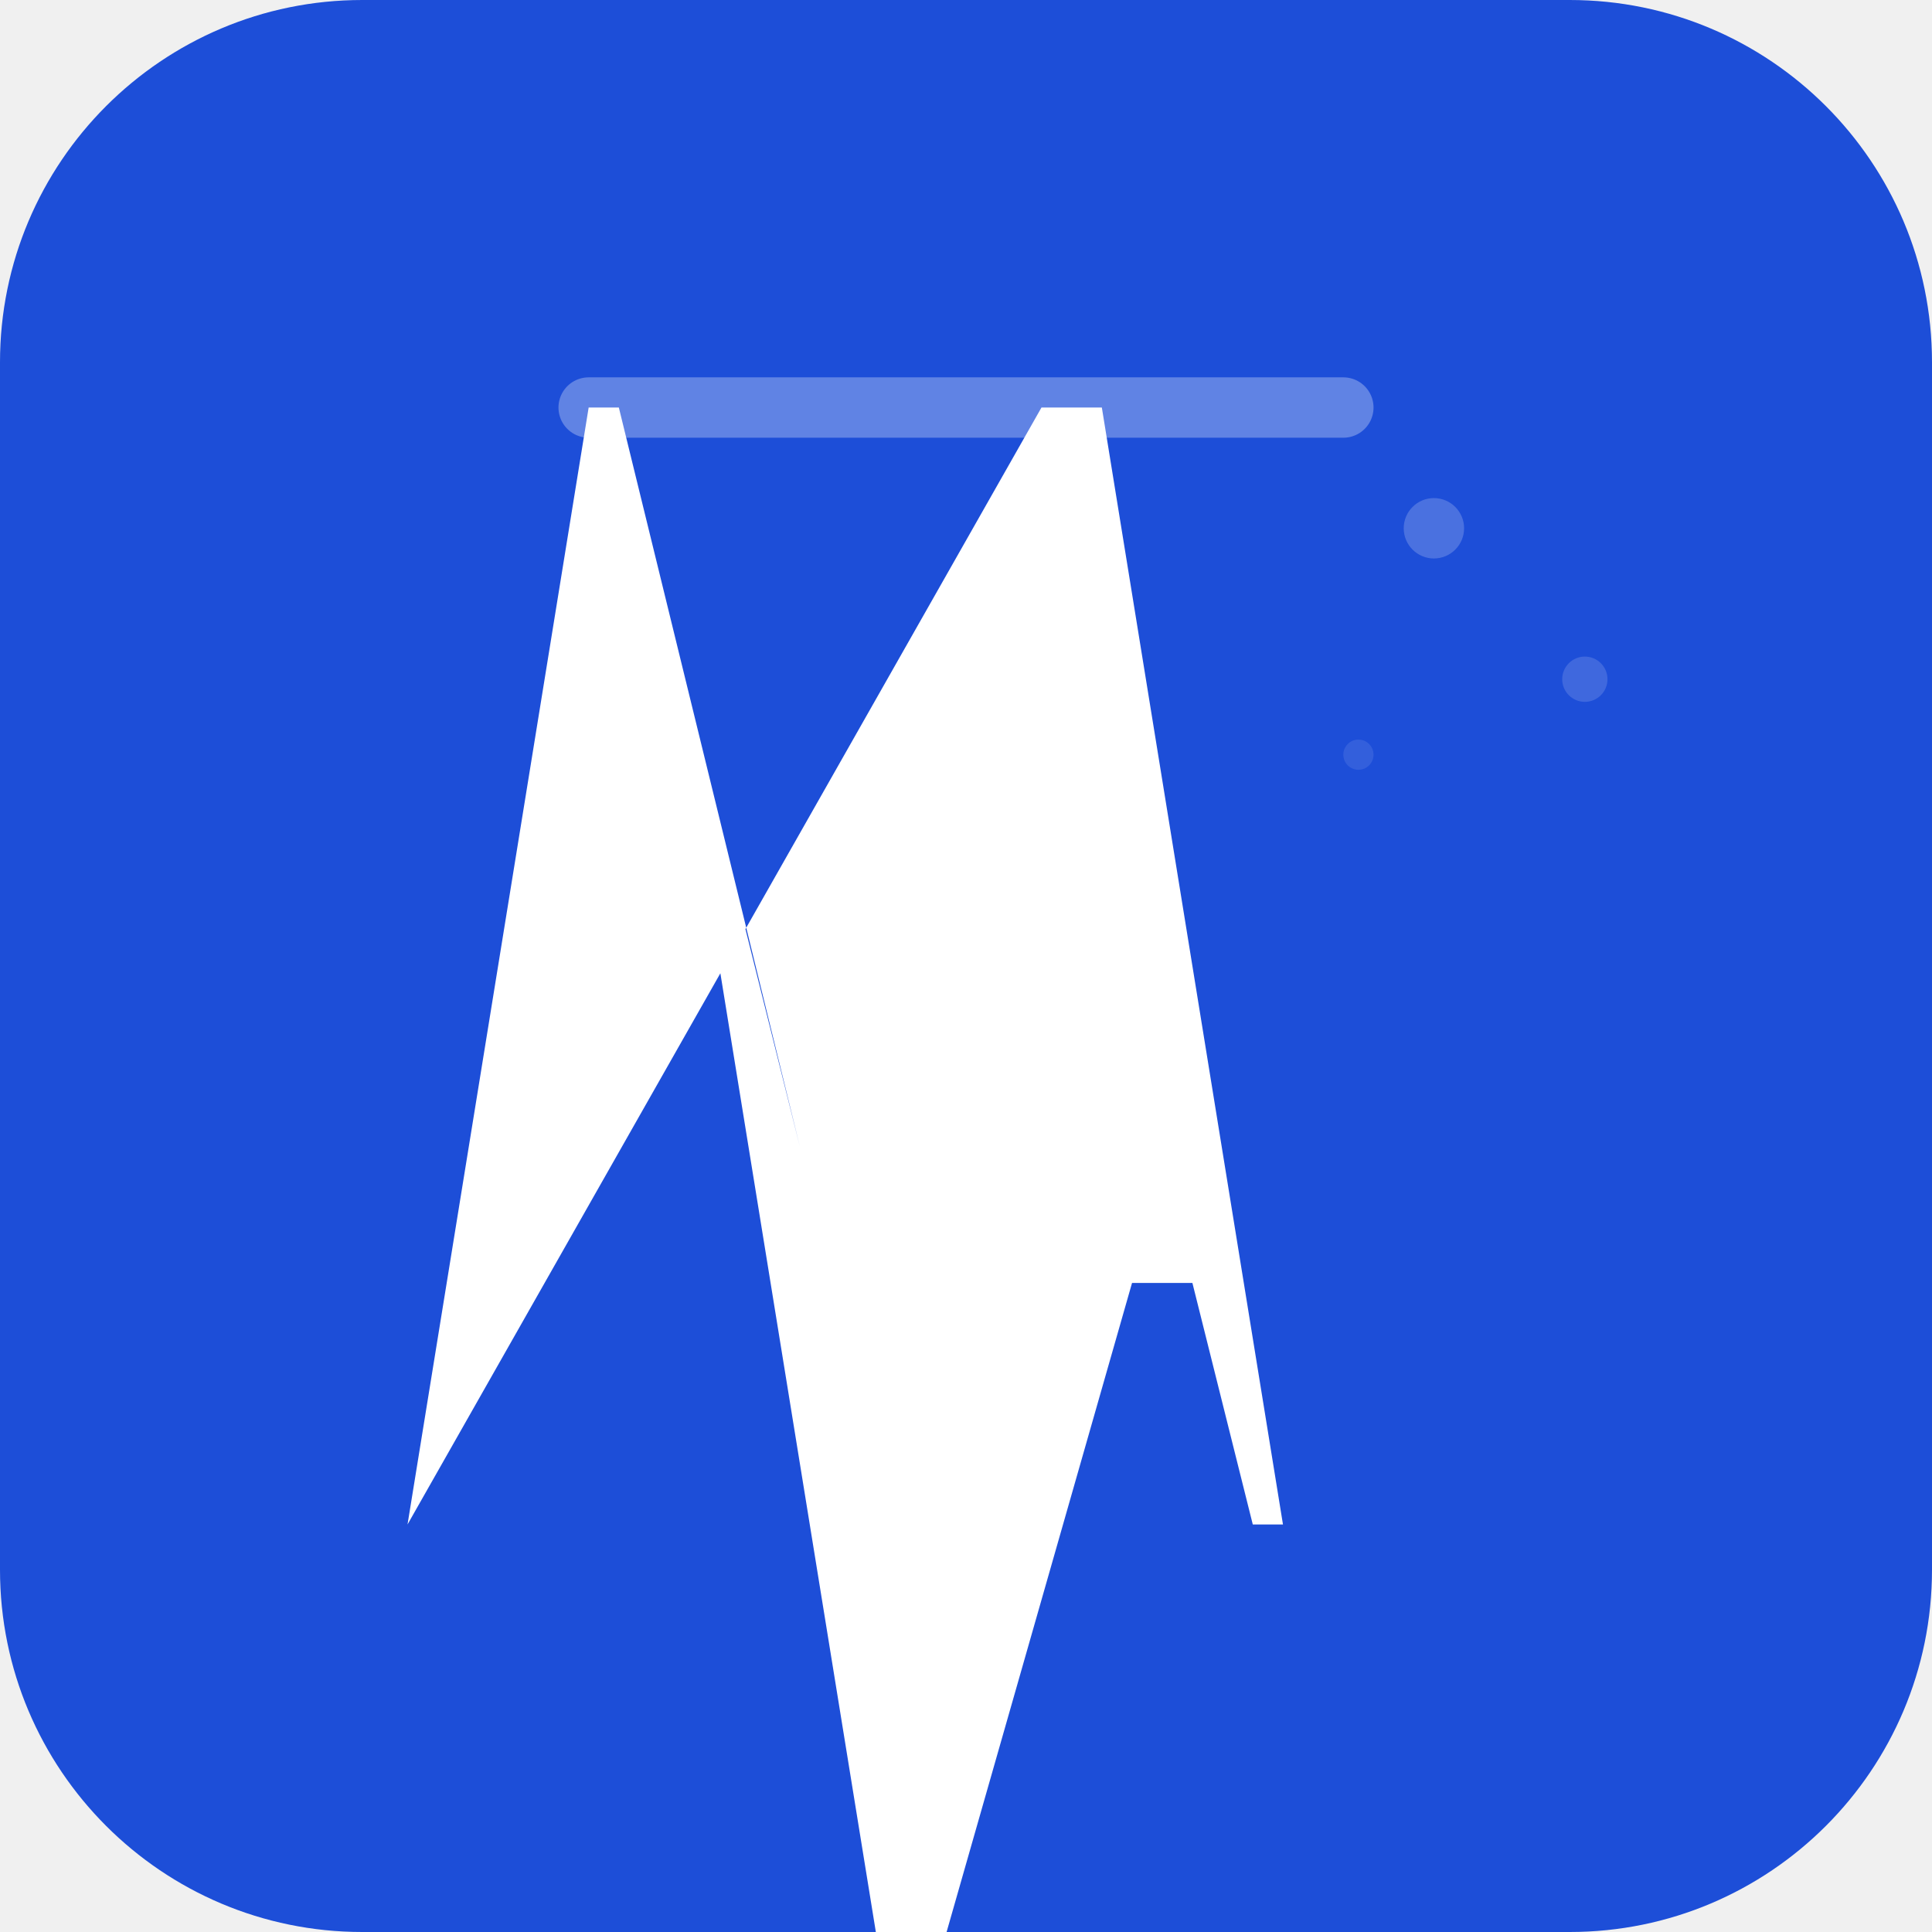
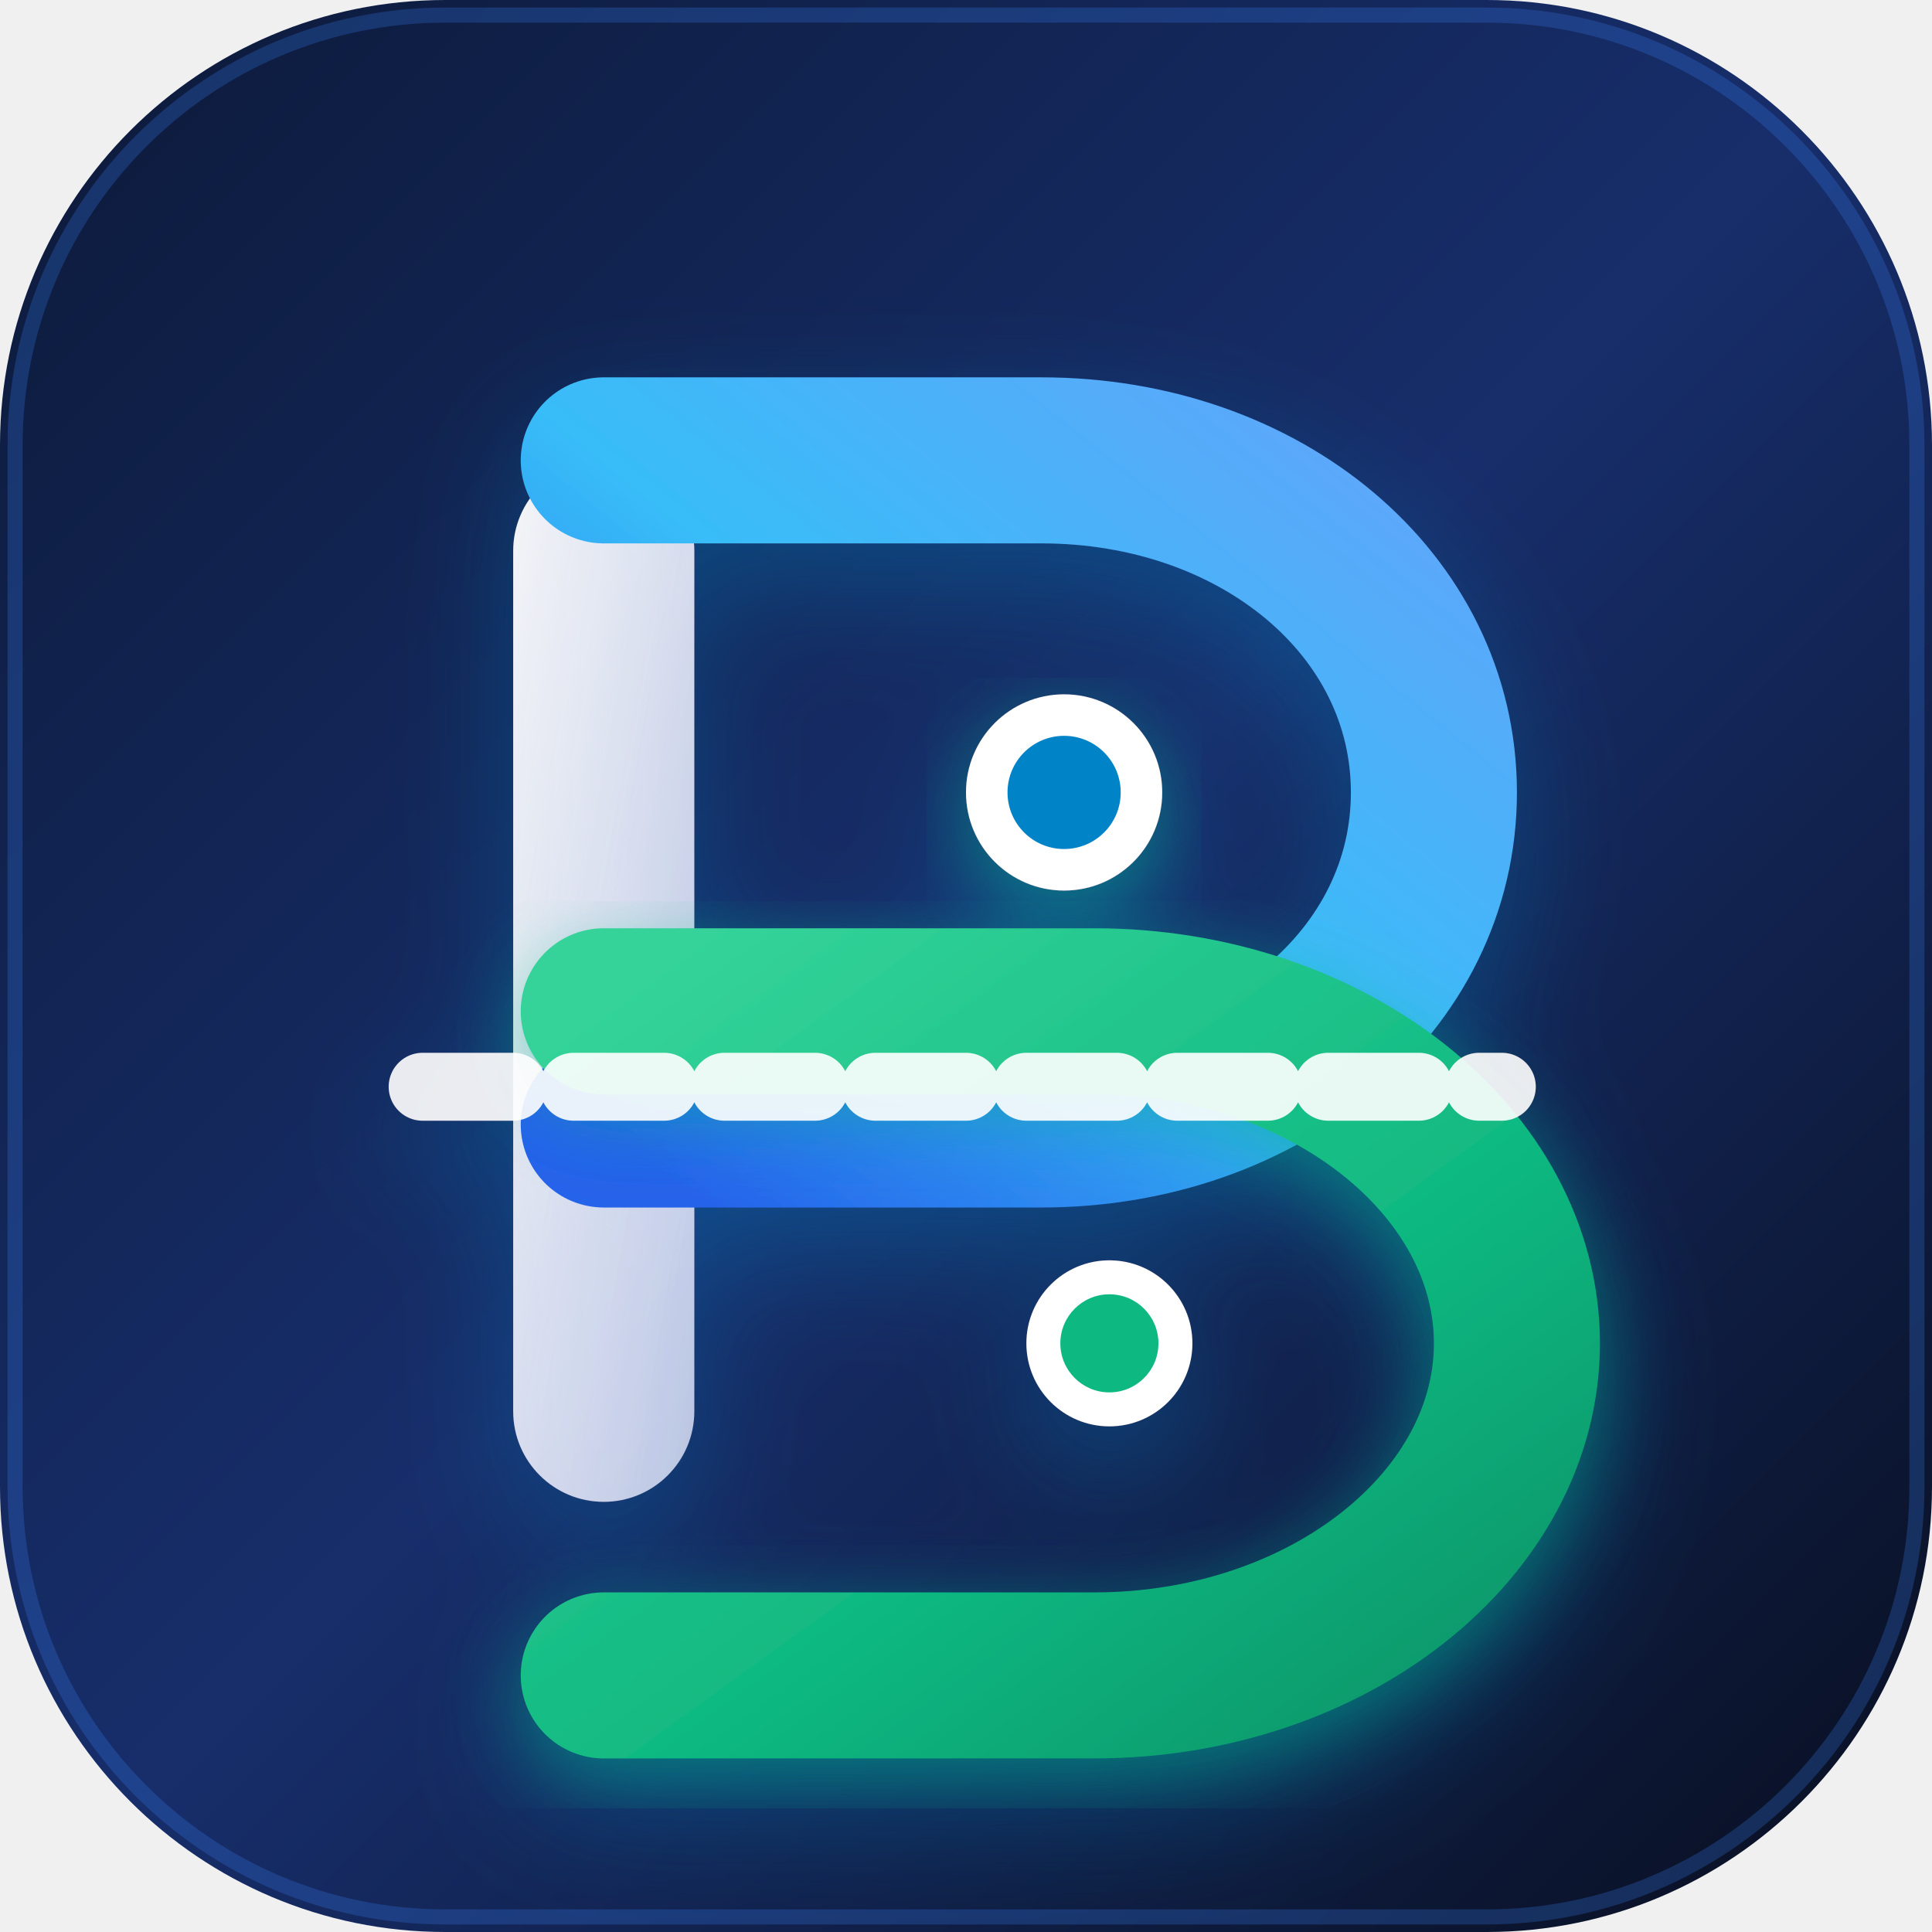
<svg xmlns="http://www.w3.org/2000/svg" viewBox="0 0 512 512" width="512" height="512">
-   <rect width="512" height="512" rx="96" fill="#1d4ed8" />
-   <path d="M108 404L156 108h8L212 304h16l56-196h8l48 296h-8l-16-64h-16l-56 196h-8l-48-296h8l16 64h16l56-196h-8z" fill="white" />
-   <path d="M156 108h200" stroke="white" stroke-width="16" stroke-linecap="round" opacity="0.3" />
-   <circle cx="380" cy="140" r="8" fill="white" opacity="0.2" />
-   <circle cx="420" cy="180" r="6" fill="white" opacity="0.15" />
-   <circle cx="360" cy="200" r="4" fill="white" opacity="0.1" />
+   <defs>
+     <linearGradient id="bscBg" x1="0%" y1="0%" x2="100%" y2="100%">
+       <stop offset="0%" stop-color="#0c1938" />
+       <stop offset="50%" stop-color="#172e6b" />
+       <stop offset="100%" stop-color="#080e1e" />
+     </linearGradient>
+     <linearGradient id="fiberPrimary" x1="0%" y1="100%" x2="100%" y2="0%">
+       <stop offset="0%" stop-color="#2563eb" />
+       <stop offset="50%" stop-color="#38bdf8" />
+       <stop offset="100%" stop-color="#60a5fa" />
+     </linearGradient>
+     <linearGradient id="fiberAccent" x1="0%" y1="0%" x2="100%" y2="100%">
+       <stop offset="0%" stop-color="#34d399" />
+       <stop offset="60%" stop-color="#10b981" />
+       <stop offset="100%" stop-color="#059669" />
+     </linearGradient>
+     <linearGradient id="fiberWhite" x1="0%" y1="0%" x2="100%" y2="100%">
+       <stop offset="0%" stop-color="#ffffff" stop-opacity="0.95" />
+       <stop offset="100%" stop-color="#e0e7ff" stop-opacity="0.8" />
+     </linearGradient>
+     <filter id="softGlow" x="-20%" y="-20%" width="140%" height="140%">
+       <feDropShadow dx="0" dy="12" stdDeviation="16" flood-color="#0284c7" flood-opacity="0.35" />
+     </filter>
+     <filter id="emeraldGlow" x="-20%" y="-20%" width="140%" height="140%">
+       <feDropShadow dx="0" dy="6" stdDeviation="10" flood-color="#10b981" flood-opacity="0.45" />
+     </filter>
+   </defs>
+   <rect width="512" height="512" rx="118" fill="url(#bscBg)" />
+   <rect x="4" y="4" width="504" height="504" rx="114" fill="none" stroke="#3b82f6" stroke-opacity="0.25" stroke-width="4" />
+   <g filter="url(#softGlow)" transform="translate(0, 4)">
+     <rect x="136" y="118" width="48" height="276" rx="24" fill="url(#fiberWhite)" />
+     <path d="M160 118 H276 C334 118 380 156 380 206 C380 256 334 294 276 294 H160" fill="none" stroke="url(#fiberPrimary)" stroke-width="44" stroke-linecap="round" stroke-linejoin="round" />
+     <path d="M160 264 H290 C352 264 402 304 402 352 C402 400 352 440 290 440 H160" fill="none" stroke="url(#fiberAccent)" stroke-width="44" stroke-linecap="round" stroke-linejoin="round" filter="url(#emeraldGlow)" />
+     <path d="M112 284 C190 284 320 284 398 284" fill="none" stroke="#ffffff" stroke-width="18" stroke-linecap="round" stroke-dasharray="24 16" opacity="0.9" />
+     <circle cx="282" cy="206" r="26" fill="#ffffff" filter="url(#emeraldGlow)" />
+     <circle cx="282" cy="206" r="15" fill="#0284c7" />
+     <circle cx="294" cy="352" r="22" fill="#ffffff" />
+     <circle cx="294" cy="352" r="13" fill="#10b981" />
+   </g>
</svg>
